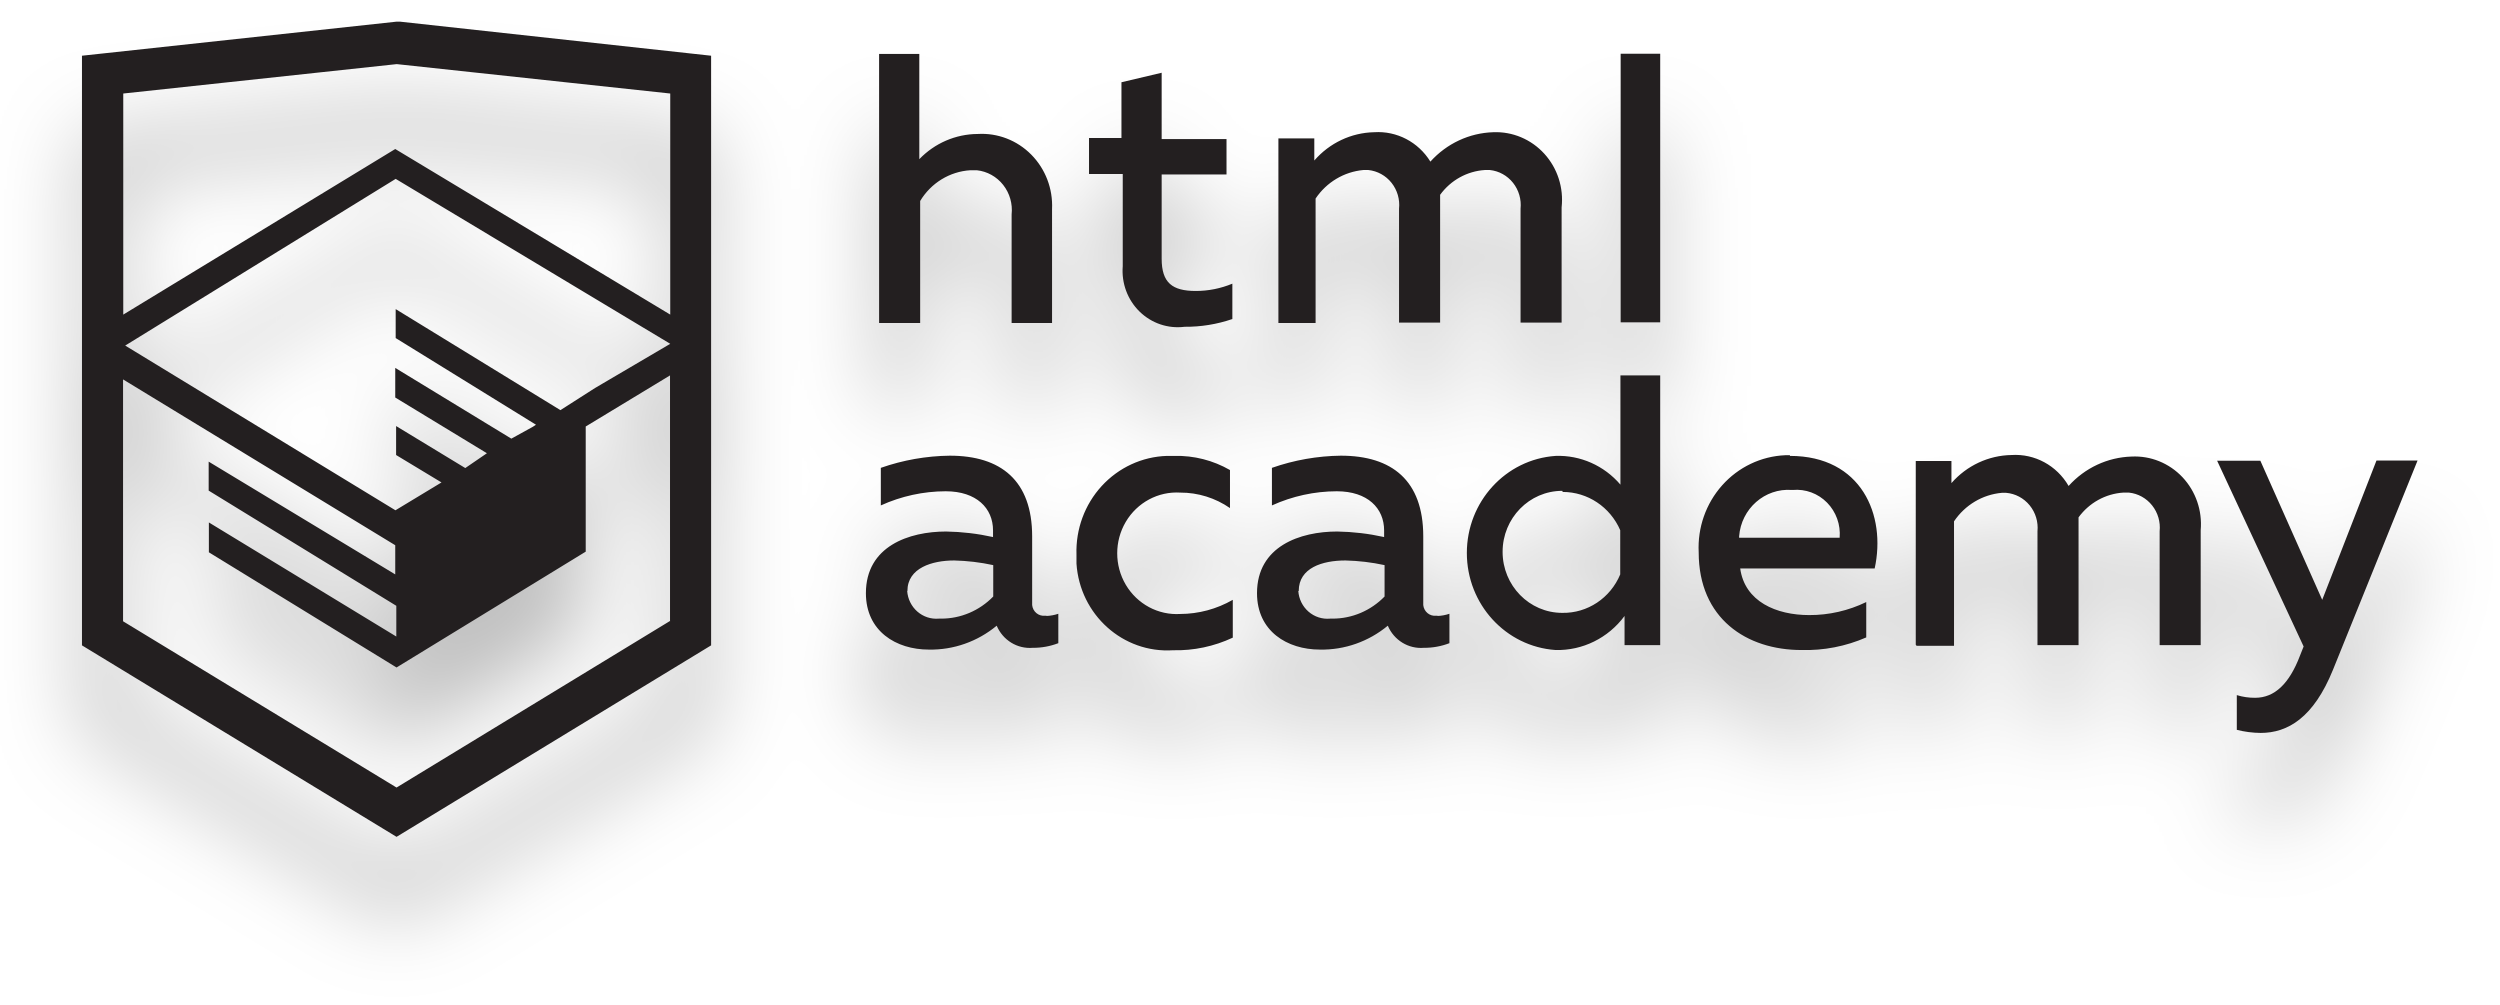
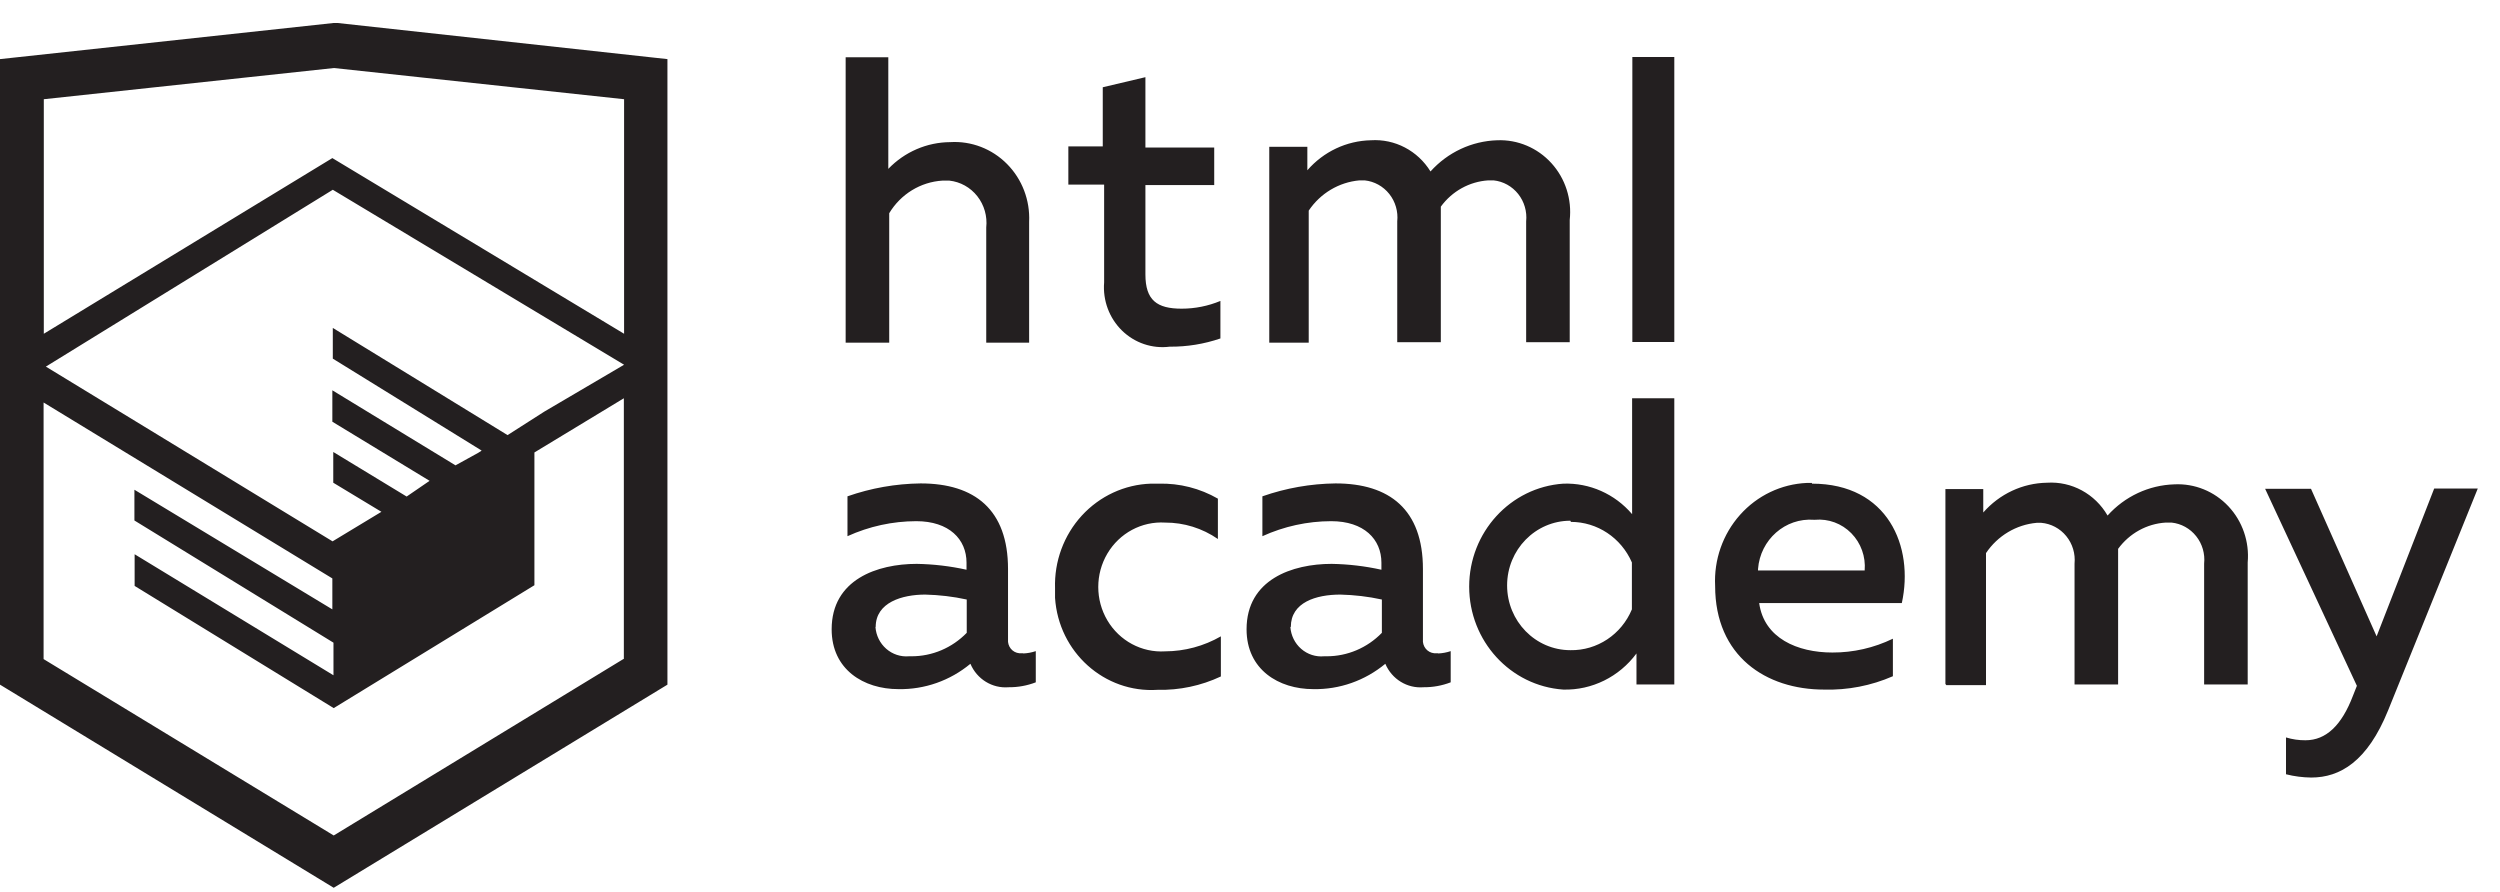
- <svg xmlns="http://www.w3.org/2000/svg" width="122" height="49" viewBox="0 0 122 49" fill="none">
-   <g filter="url(#filter0_d)">
-     <path fill-rule="evenodd" clip-rule="evenodd" d="M19.52 1.057H19.351L4 2.719V31.494L19.351 40.838L34.702 31.494V2.719L19.52 1.057ZM81.018 2.622H79.088V15.731H81.018V2.622ZM44.862 2.633V7.768C45.613 6.986 46.639 6.544 47.711 6.538C48.682 6.479 49.633 6.845 50.325 7.545C51.018 8.245 51.387 9.212 51.34 10.207V15.763H49.367V10.466C49.423 9.949 49.275 9.431 48.957 9.026C48.638 8.62 48.174 8.362 47.668 8.308H47.352C46.346 8.37 45.432 8.93 44.904 9.808V15.763H42.9V2.633H44.862ZM81.018 31.484H79.278V30.059C78.483 31.135 77.23 31.754 75.912 31.721C73.475 31.553 71.582 29.482 71.582 26.985C71.582 24.487 73.475 22.416 75.912 22.248C77.12 22.205 78.282 22.72 79.077 23.651V18.32H81.018V31.484ZM51.066 30.059C51.263 30.052 51.458 30.015 51.646 29.952V31.387C51.248 31.54 50.826 31.617 50.401 31.613C49.648 31.677 48.939 31.243 48.639 30.534C47.704 31.31 46.53 31.723 45.326 31.7C43.733 31.7 42.256 30.804 42.256 28.948C42.256 26.65 44.366 25.938 46.17 25.938C46.94 25.951 47.707 26.041 48.46 26.208V25.884C48.46 24.805 47.658 23.974 46.149 23.974C45.059 23.976 43.98 24.212 42.984 24.665V22.831C44.068 22.451 45.204 22.251 46.349 22.237C48.839 22.237 50.369 23.445 50.369 26.175V29.412C50.355 29.567 50.401 29.721 50.498 29.841C50.595 29.96 50.735 30.035 50.886 30.049H51.066V30.059ZM44.271 28.84C44.298 29.229 44.476 29.59 44.766 29.844C45.055 30.097 45.432 30.222 45.812 30.189H45.928C46.882 30.191 47.797 29.802 48.47 29.11V27.578C47.842 27.441 47.203 27.366 46.56 27.351C45.505 27.351 44.282 27.707 44.282 28.84H44.271ZM60.023 22.938C59.196 22.463 58.26 22.225 57.312 22.248H56.942C55.733 22.287 54.589 22.817 53.762 23.719C52.935 24.622 52.492 25.824 52.532 27.06V27.502C52.696 30 54.805 31.892 57.248 31.732C58.252 31.756 59.248 31.545 60.16 31.117V29.272C59.377 29.721 58.495 29.959 57.596 29.962C56.52 30.029 55.496 29.479 54.938 28.536C54.381 27.592 54.381 26.41 54.938 25.466C55.496 24.522 56.52 23.973 57.596 24.039C58.461 24.036 59.307 24.299 60.023 24.794V22.938ZM70.151 30.059C70.349 30.052 70.544 30.015 70.732 29.952V31.387C70.334 31.54 69.912 31.617 69.487 31.613C68.734 31.677 68.025 31.243 67.725 30.534C66.789 31.31 65.616 31.723 64.412 31.7C62.819 31.7 61.342 30.804 61.342 28.948C61.342 26.65 63.452 25.938 65.256 25.938C66.026 25.951 66.793 26.041 67.545 26.208V25.884C67.545 24.805 66.744 23.974 65.235 23.974C64.144 23.976 63.066 24.212 62.07 24.665V22.831C63.154 22.451 64.29 22.251 65.435 22.237C67.925 22.237 69.455 23.445 69.455 26.175V29.412C69.44 29.567 69.487 29.721 69.584 29.841C69.681 29.96 69.821 30.035 69.972 30.049H70.151V30.059ZM63.855 29.848C63.563 29.594 63.384 29.231 63.357 28.84H63.378C63.378 27.707 64.538 27.351 65.657 27.351C66.299 27.366 66.938 27.441 67.567 27.578V29.11C66.894 29.802 65.978 30.191 65.024 30.189H64.908C64.526 30.225 64.147 30.102 63.855 29.848ZM73.327 26.93C73.327 25.286 74.631 23.953 76.239 23.953L76.26 24.007C77.474 24.007 78.574 24.738 79.067 25.873V28.031C78.586 29.187 77.467 29.93 76.239 29.908C74.631 29.908 73.327 28.575 73.327 26.93ZM87.349 22.248C90.841 22.248 92.054 25.14 91.484 27.74H84.922C85.144 29.358 86.684 30.016 88.288 30.016C89.251 30.02 90.203 29.802 91.073 29.38V31.106C90.074 31.542 88.994 31.752 87.908 31.721C85.239 31.721 82.896 30.189 82.896 26.952C82.836 25.75 83.248 24.574 84.041 23.684C84.833 22.794 85.941 22.266 87.117 22.215H87.349V22.248ZM84.869 26.175C84.97 24.824 86.122 23.81 87.444 23.91H87.486C88.106 23.853 88.72 24.08 89.161 24.529C89.603 24.979 89.828 25.605 89.775 26.24H84.869V26.175ZM93.489 31.462V22.496H95.23V23.575C95.978 22.72 97.041 22.223 98.163 22.205C99.295 22.133 100.371 22.716 100.948 23.715C101.741 22.834 102.848 22.316 104.018 22.28C104.952 22.233 105.859 22.601 106.507 23.29C107.154 23.979 107.478 24.921 107.394 25.873V31.484H105.39V25.927C105.437 25.473 105.306 25.019 105.024 24.665C104.743 24.31 104.336 24.085 103.892 24.039H103.617C102.751 24.094 101.953 24.536 101.433 25.247V31.484H99.429V25.927C99.473 25.47 99.336 25.014 99.048 24.661C98.761 24.308 98.347 24.088 97.899 24.05H97.688C96.747 24.134 95.891 24.645 95.356 25.442V31.516H93.531L93.489 31.462ZM117.977 22.474H115.972L113.324 29.272L110.306 22.485H108.196L112.417 31.548L112.237 32.002C111.72 33.361 111.003 34.052 110.053 34.052C109.75 34.055 109.447 34.011 109.156 33.922V35.616C109.536 35.712 109.926 35.763 110.317 35.767C111.646 35.767 112.902 35.023 113.851 32.681L117.977 22.474ZM56.689 6.787V3.55L54.727 4.014V6.733H53.144V8.491H54.79V12.991C54.723 13.817 55.024 14.63 55.61 15.204C56.196 15.777 57.003 16.05 57.807 15.947C58.6 15.954 59.388 15.826 60.139 15.569V13.843C59.573 14.078 58.967 14.199 58.356 14.199C57.217 14.199 56.689 13.81 56.689 12.624V8.513H59.854V6.787H56.689ZM62.386 15.753V6.754H64.138V7.833C64.881 6.977 65.94 6.476 67.06 6.452C68.162 6.381 69.215 6.931 69.803 7.887C70.596 7.005 71.703 6.488 72.873 6.452C73.814 6.415 74.723 6.799 75.364 7.504C76.005 8.208 76.313 9.164 76.207 10.12V15.742H74.203V10.185C74.25 9.732 74.118 9.277 73.837 8.923C73.556 8.569 73.148 8.343 72.705 8.297H72.462C71.596 8.352 70.797 8.794 70.278 9.506V15.742H68.273V10.185C68.321 9.732 68.189 9.277 67.908 8.923C67.627 8.569 67.219 8.343 66.775 8.297H66.533C65.591 8.382 64.736 8.892 64.201 9.689V15.763H62.386V15.753ZM32.697 30.303L32.708 30.297L32.697 30.318V30.303ZM32.697 18.32V30.303L19.351 38.432L6.005 30.318V18.515L19.288 26.607V28.031L10.183 22.528V23.942L19.34 29.563V31.063L10.193 25.495V26.952L19.351 32.573L28.583 26.92V20.813L32.697 18.32ZM32.708 16.778L29.036 18.936L27.348 20.015L19.309 15.084V16.497L26.156 20.727L26.008 20.824L24.953 21.406L19.288 17.954V19.399L23.761 22.118L22.706 22.841L19.33 20.791V22.205L21.545 23.543L19.298 24.902L6.11 16.864L19.309 8.729L32.708 16.778ZM19.288 7.272L32.708 15.353V4.564L19.361 3.129L6.015 4.564V15.353L19.288 7.272Z" fill="#231F20" />
-   </g>
-   <defs>
-     <filter id="filter0_d" x="0" y="1.057" width="121.977" height="47.781" filterUnits="userSpaceOnUse" color-interpolation-filters="sRGB">
-       <feFlood flood-opacity="0" result="BackgroundImageFix" />
-       <feColorMatrix in="SourceAlpha" type="matrix" values="0 0 0 0 0 0 0 0 0 0 0 0 0 0 0 0 0 0 127 0" />
-       <feOffset dy="4" />
-       <feGaussianBlur stdDeviation="2" />
-       <feColorMatrix type="matrix" values="0 0 0 0 0 0 0 0 0 0 0 0 0 0 0 0 0 0 0.25 0" />
-       <feBlend mode="normal" in2="BackgroundImageFix" result="effect1_dropShadow" />
-       <feBlend mode="normal" in="SourceGraphic" in2="effect1_dropShadow" result="shape" />
-     </filter>
-   </defs>
+ <svg xmlns="http://www.w3.org/2000/svg" width="115" height="41" viewBox="0 0 115 41" fill="none">
+   <path fill-rule="evenodd" clip-rule="evenodd" d="M15.52 1.057H15.351L0 2.719V31.494L15.351 40.838L30.702 31.494V2.719L15.52 1.057ZM77.018 2.622H75.088V15.731H77.018V2.622ZM40.862 2.633V7.768C41.613 6.986 42.639 6.544 43.711 6.538C44.682 6.479 45.633 6.845 46.325 7.545C47.018 8.245 47.387 9.212 47.34 10.207V15.763H45.367V10.466C45.423 9.949 45.275 9.431 44.957 9.026C44.638 8.62 44.174 8.362 43.668 8.308H43.352C42.346 8.37 41.432 8.93 40.904 9.808V15.763H38.9V2.633H40.862ZM77.018 31.484H75.278V30.059C74.483 31.135 73.23 31.754 71.912 31.721C69.475 31.553 67.582 29.482 67.582 26.985C67.582 24.487 69.475 22.416 71.912 22.248C73.12 22.205 74.282 22.72 75.077 23.651V18.32H77.018V31.484ZM47.066 30.059C47.263 30.052 47.458 30.015 47.646 29.952V31.387C47.248 31.54 46.826 31.617 46.401 31.613C45.648 31.677 44.939 31.243 44.639 30.534C43.704 31.31 42.53 31.723 41.326 31.7C39.733 31.7 38.256 30.804 38.256 28.948C38.256 26.65 40.366 25.938 42.17 25.938C42.94 25.951 43.707 26.041 44.46 26.208V25.884C44.46 24.805 43.658 23.974 42.149 23.974C41.059 23.976 39.98 24.212 38.984 24.665V22.831C40.068 22.451 41.204 22.251 42.349 22.237C44.839 22.237 46.369 23.445 46.369 26.175V29.412C46.355 29.567 46.401 29.721 46.498 29.841C46.595 29.96 46.735 30.035 46.886 30.049H47.066V30.059ZM40.271 28.84C40.298 29.229 40.476 29.59 40.766 29.844C41.055 30.097 41.432 30.222 41.812 30.189H41.928C42.882 30.191 43.797 29.802 44.47 29.11V27.578C43.842 27.441 43.203 27.366 42.56 27.351C41.505 27.351 40.282 27.707 40.282 28.84H40.271ZM56.023 22.938C55.196 22.463 54.26 22.225 53.312 22.248H52.942C51.733 22.287 50.589 22.817 49.762 23.719C48.935 24.622 48.492 25.824 48.532 27.06V27.502C48.696 30 50.805 31.892 53.248 31.732C54.252 31.756 55.248 31.545 56.16 31.117V29.272C55.377 29.721 54.495 29.959 53.596 29.962C52.52 30.029 51.496 29.479 50.938 28.536C50.381 27.592 50.381 26.41 50.938 25.466C51.496 24.522 52.52 23.973 53.596 24.039C54.461 24.036 55.307 24.299 56.023 24.794V22.938ZM66.151 30.059C66.349 30.052 66.544 30.015 66.732 29.952V31.387C66.334 31.54 65.912 31.617 65.487 31.613C64.734 31.677 64.025 31.243 63.725 30.534C62.789 31.31 61.616 31.723 60.412 31.7C58.819 31.7 57.342 30.804 57.342 28.948C57.342 26.65 59.452 25.938 61.256 25.938C62.026 25.951 62.793 26.041 63.545 26.208V25.884C63.545 24.805 62.744 23.974 61.235 23.974C60.144 23.976 59.066 24.212 58.07 24.665V22.831C59.154 22.451 60.29 22.251 61.435 22.237C63.925 22.237 65.455 23.445 65.455 26.175V29.412C65.44 29.567 65.487 29.721 65.584 29.841C65.681 29.96 65.821 30.035 65.972 30.049H66.151V30.059ZM59.855 29.848C59.563 29.594 59.384 29.231 59.357 28.84H59.378C59.378 27.707 60.538 27.351 61.657 27.351C62.299 27.366 62.938 27.441 63.566 27.578V29.11C62.894 29.802 61.978 30.191 61.024 30.189H60.908C60.526 30.225 60.147 30.102 59.855 29.848ZM69.327 26.93C69.327 25.286 70.631 23.953 72.239 23.953L72.26 24.007C73.474 24.007 74.574 24.738 75.067 25.873V28.031C74.586 29.187 73.467 29.93 72.239 29.908C70.631 29.908 69.327 28.575 69.327 26.93ZM83.349 22.248C86.841 22.248 88.054 25.14 87.484 27.74H80.922C81.144 29.358 82.684 30.016 84.288 30.016C85.251 30.02 86.203 29.802 87.073 29.38V31.106C86.074 31.542 84.994 31.752 83.908 31.721C81.239 31.721 78.896 30.189 78.896 26.952C78.836 25.75 79.248 24.574 80.041 23.684C80.833 22.794 81.941 22.266 83.117 22.215H83.349V22.248ZM80.869 26.175C80.97 24.824 82.122 23.81 83.444 23.91H83.486C84.106 23.853 84.72 24.08 85.161 24.529C85.603 24.979 85.828 25.605 85.775 26.24H80.869V26.175ZM89.489 31.462V22.496H91.23V23.575C91.978 22.72 93.041 22.223 94.163 22.205C95.295 22.133 96.371 22.716 96.948 23.715C97.741 22.834 98.848 22.316 100.018 22.28C100.952 22.233 101.859 22.601 102.507 23.29C103.154 23.979 103.478 24.921 103.394 25.873V31.484H101.39V25.927C101.437 25.473 101.306 25.019 101.024 24.665C100.743 24.31 100.336 24.085 99.892 24.039H99.617C98.751 24.094 97.953 24.536 97.433 25.247V31.484H95.429V25.927C95.473 25.47 95.336 25.014 95.048 24.661C94.761 24.308 94.347 24.088 93.899 24.05H93.688C92.747 24.134 91.891 24.645 91.356 25.442V31.516H89.531L89.489 31.462ZM113.977 22.474H111.972L109.324 29.272L106.306 22.485H104.196L108.417 31.548L108.237 32.002C107.72 33.361 107.003 34.052 106.053 34.052C105.75 34.055 105.447 34.011 105.156 33.922V35.616C105.536 35.712 105.926 35.763 106.317 35.767C107.646 35.767 108.902 35.023 109.851 32.681L113.977 22.474ZM52.689 6.787V3.55L50.727 4.014V6.733H49.144V8.491H50.79V12.991C50.723 13.817 51.024 14.63 51.61 15.204C52.196 15.777 53.003 16.05 53.807 15.947C54.6 15.954 55.388 15.826 56.139 15.569V13.843C55.573 14.078 54.967 14.199 54.356 14.199C53.217 14.199 52.689 13.81 52.689 12.624V8.513H55.854V6.787H52.689ZM58.386 15.753V6.754H60.138V7.833C60.881 6.977 61.94 6.476 63.06 6.452C64.162 6.381 65.215 6.931 65.803 7.887C66.596 7.005 67.703 6.488 68.873 6.452C69.814 6.415 70.723 6.799 71.364 7.504C72.005 8.208 72.313 9.164 72.207 10.12V15.742H70.203V10.185C70.25 9.732 70.118 9.277 69.837 8.923C69.556 8.569 69.148 8.343 68.705 8.297H68.462C67.596 8.352 66.797 8.794 66.278 9.506V15.742H64.273V10.185C64.321 9.732 64.189 9.277 63.908 8.923C63.627 8.569 63.219 8.343 62.775 8.297H62.533C61.591 8.382 60.736 8.892 60.201 9.689V15.763H58.386V15.753ZM28.697 30.303L28.708 30.297L28.697 30.318V30.303ZM28.697 18.32V30.303L15.351 38.432L2.005 30.318V18.515L15.288 26.607V28.031L6.183 22.528V23.942L15.34 29.563V31.063L6.193 25.495V26.952L15.351 32.573L24.583 26.92V20.813L28.697 18.32ZM28.708 16.778L25.036 18.936L23.348 20.015L15.309 15.084V16.497L22.156 20.727L22.008 20.824L20.953 21.406L15.288 17.954V19.399L19.761 22.118L18.706 22.841L15.33 20.791V22.205L17.545 23.543L15.298 24.902L2.11 16.864L15.309 8.729L28.708 16.778ZM15.288 7.272L28.708 15.353V4.564L15.361 3.129L2.015 4.564V15.353L15.288 7.272Z" fill="#231F20" />
</svg>
